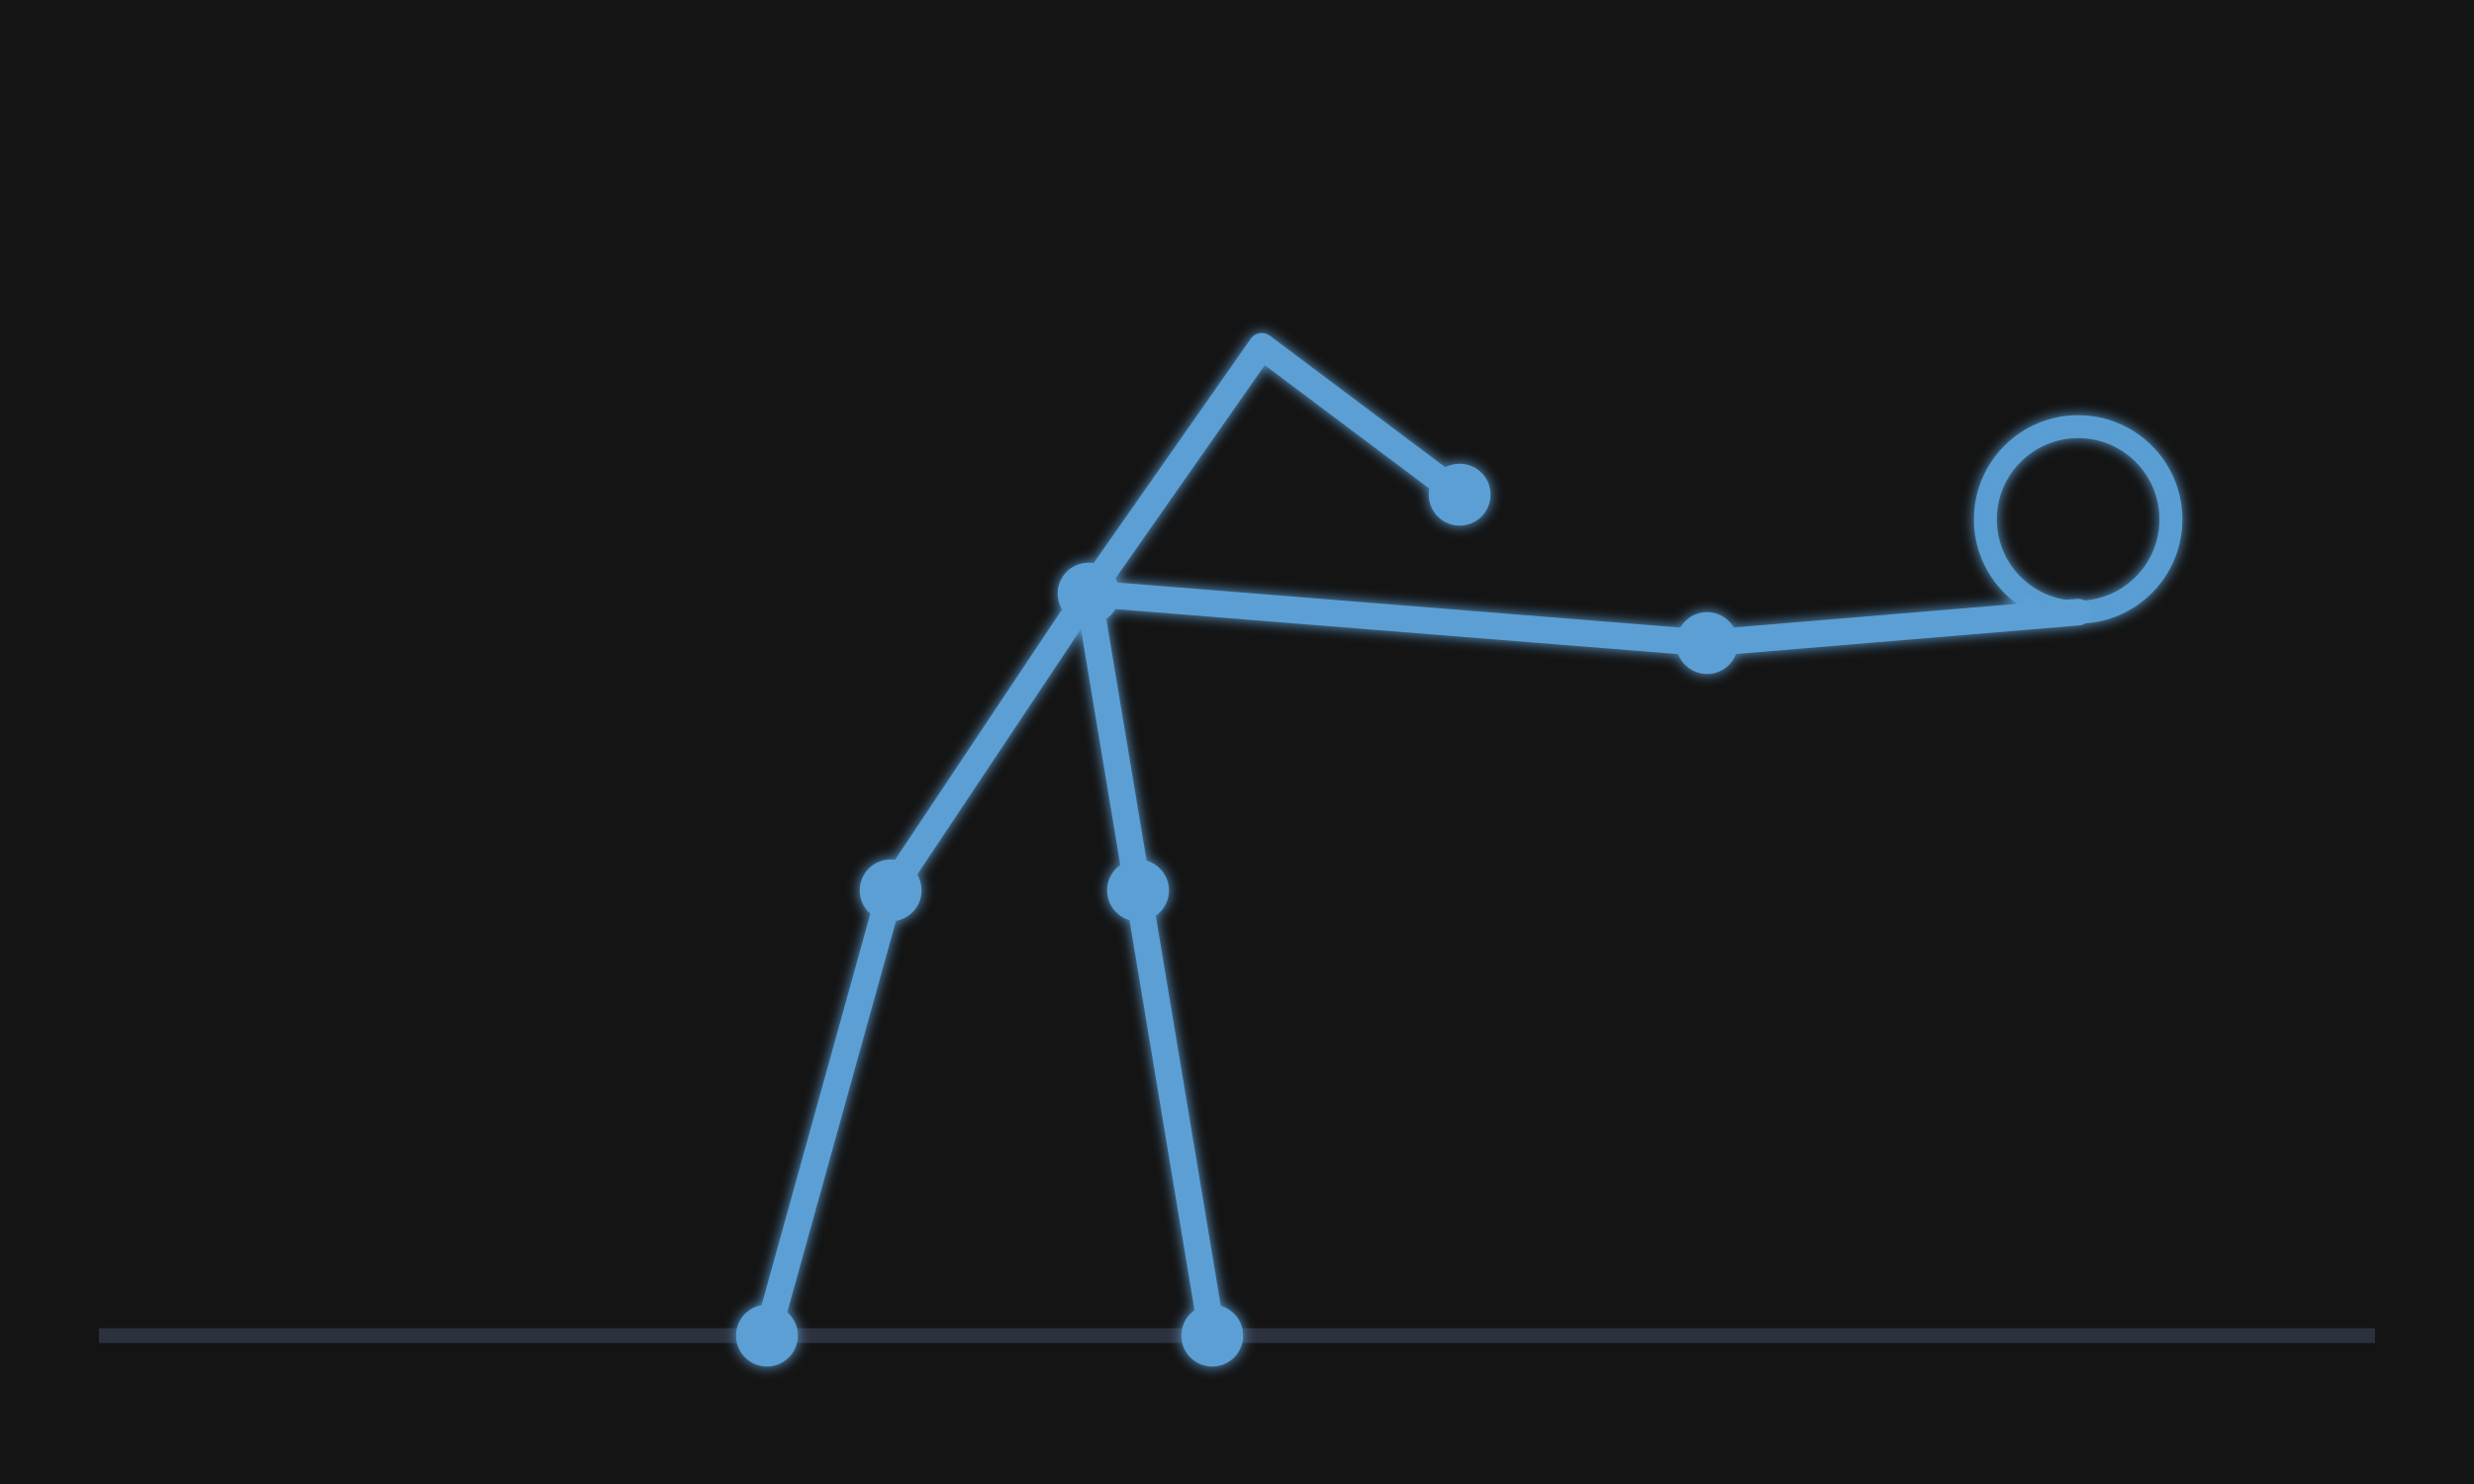
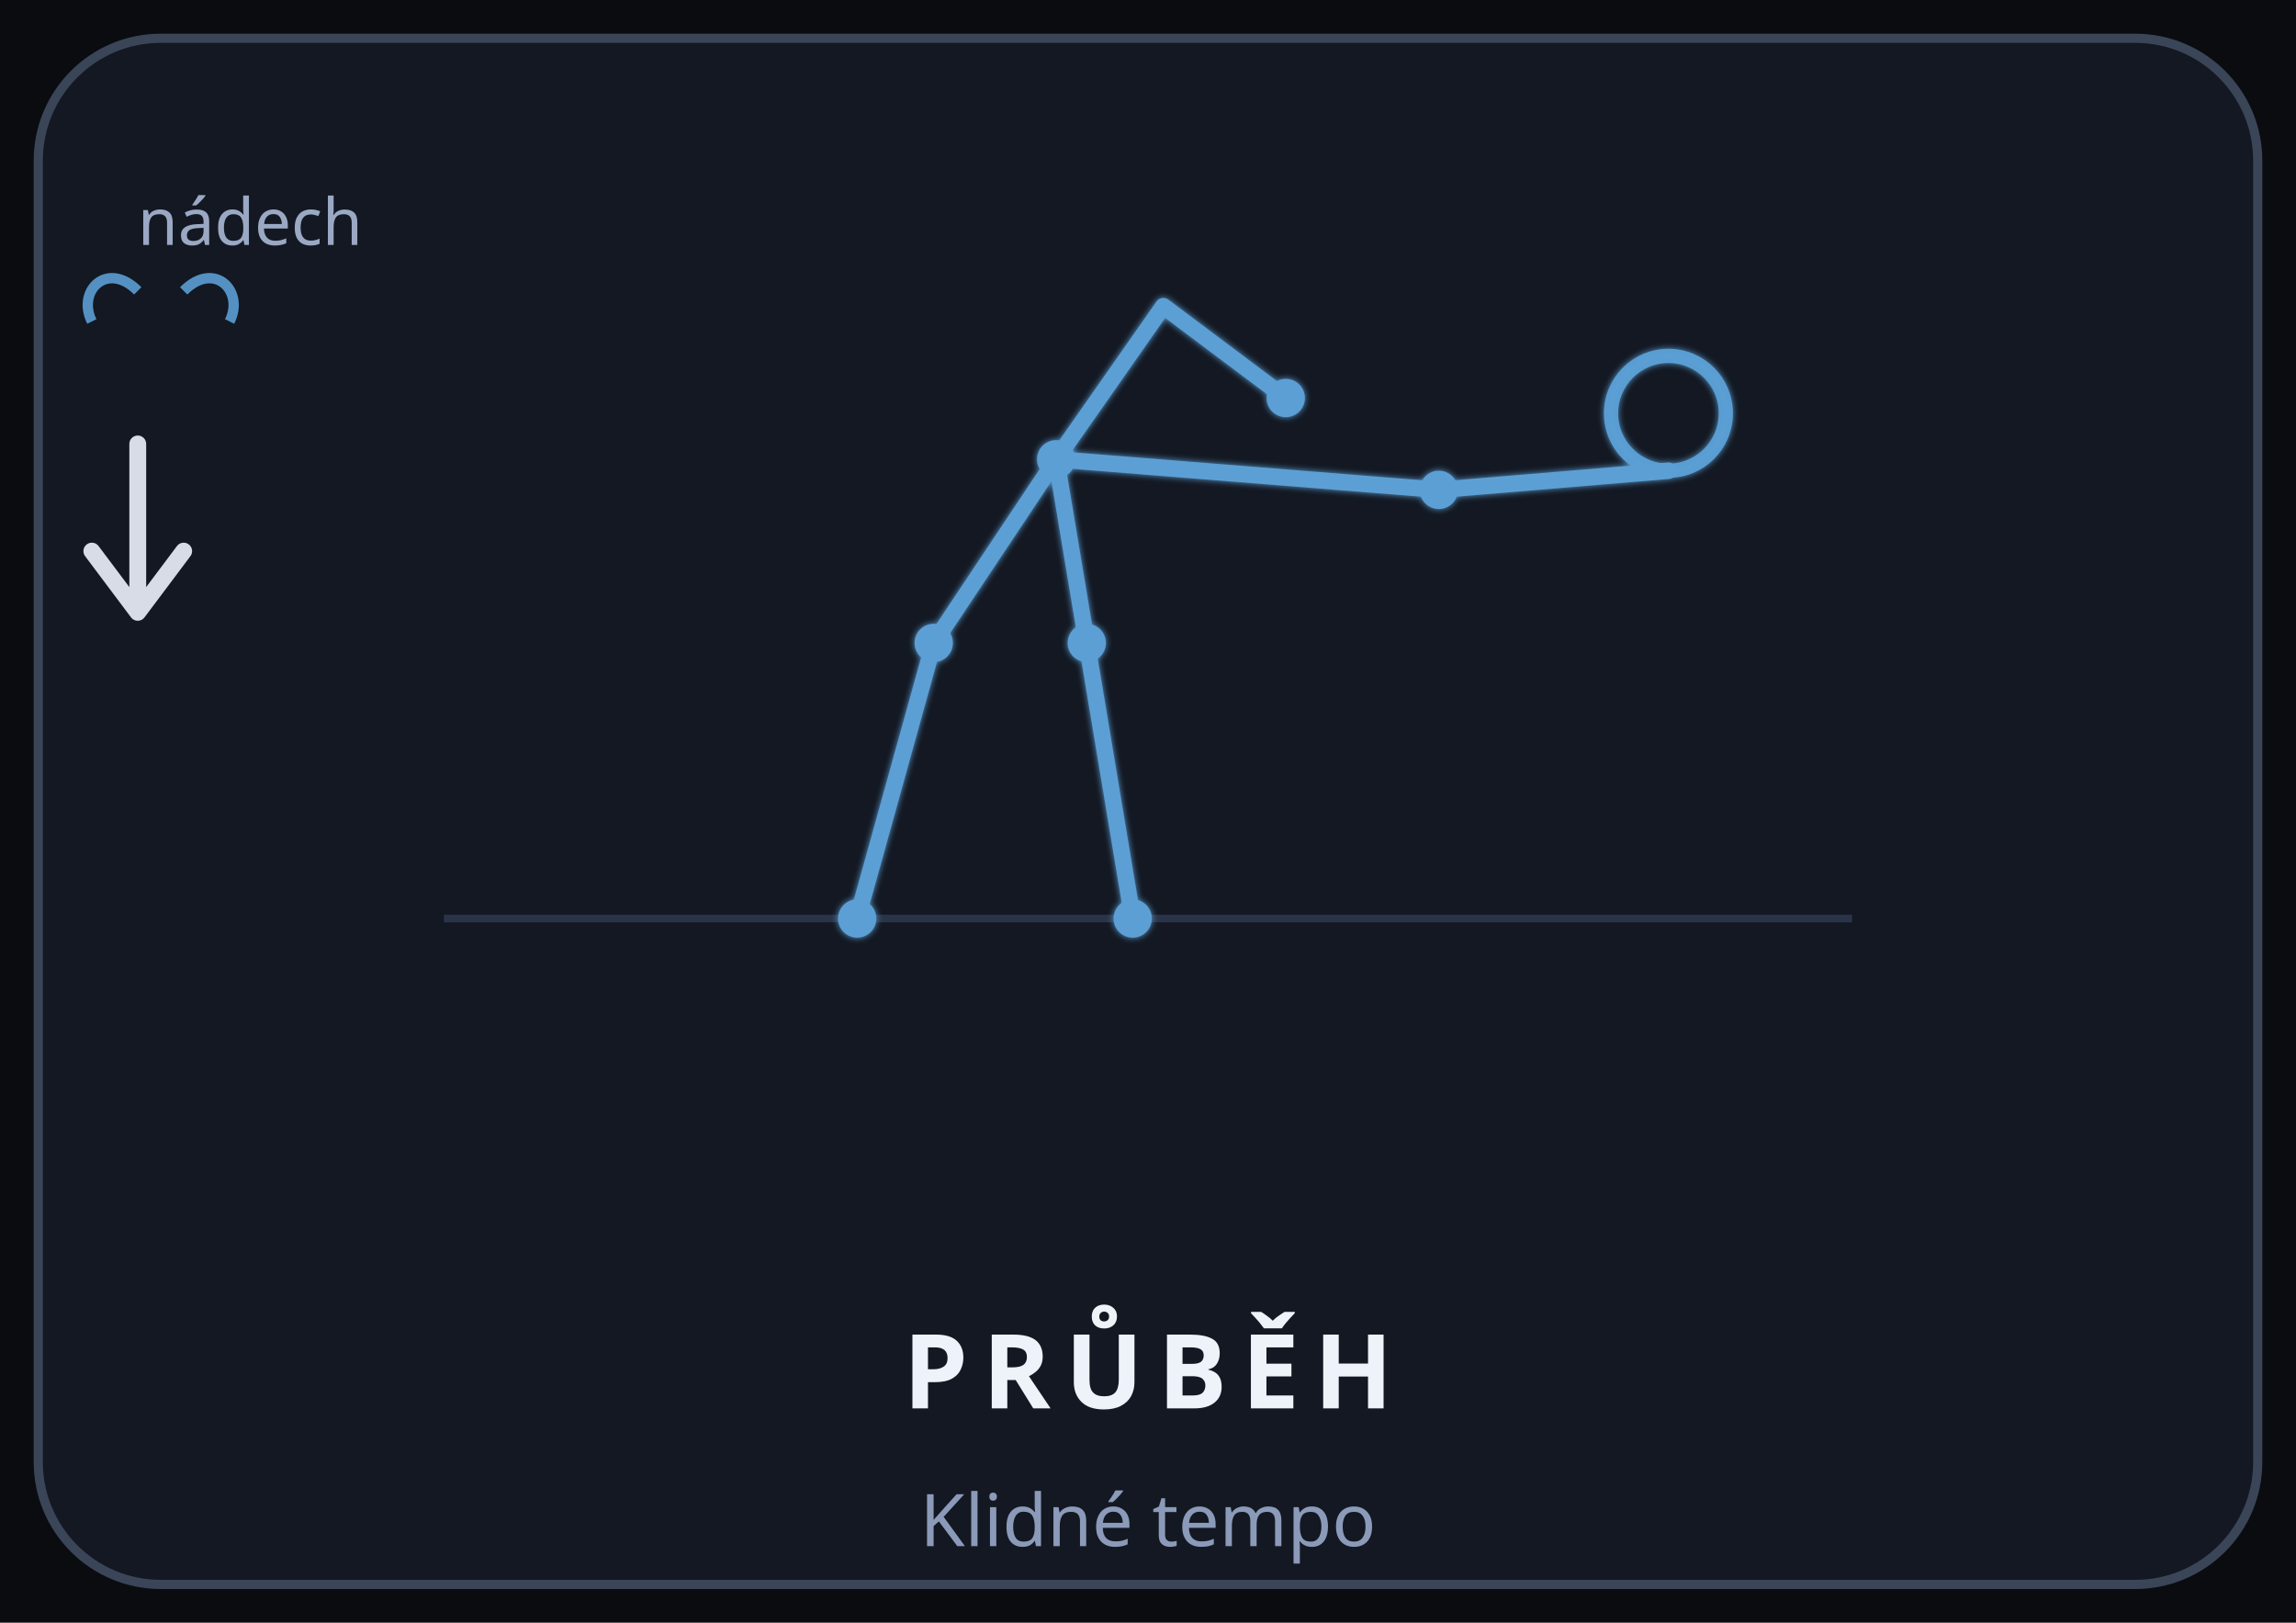
- <svg xmlns="http://www.w3.org/2000/svg" viewBox="0 0 200 120" fill="none" aria-hidden="true">
+ <svg xmlns="http://www.w3.org/2000/svg" viewBox="0 0 300 212" fill="none" aria-hidden="true">
  <defs>
-     <filter id="sfGlow" x="-35%" y="-35%" width="170%" height="170%">
-       <feGaussianBlur stdDeviation="0.5" result="b" />
+     <filter id="sfGlow" x="-40%" y="-40%" width="180%" height="180%">
+       <feGaussianBlur stdDeviation="0.45" result="b" />
      <feMerge>
        <feMergeNode in="b" />
        <feMergeNode in="SourceGraphic" />
      </feMerge>
    </filter>
  </defs>
-   <rect width="200" height="120" fill="#141414" />
-   <line x1="8" y1="108" x2="192" y2="108" stroke="#4a5570" stroke-width="1.2" opacity="0.45" />
-   <g filter="url(#sfGlow)">
-     <circle cx="168" cy="42" r="7.5" stroke="#5b9fd4" stroke-width="1.85" fill="none" opacity="0.98" />
-     <path d="M168 49.5 L138 52 L88 48" stroke="#5b9fd4" stroke-width="2.15" stroke-linecap="round" stroke-linejoin="round" />
-     <path d="M88 48 L72 72 L62 108" stroke="#5b9fd4" stroke-width="2.15" stroke-linecap="round" stroke-linejoin="round" />
-     <path d="M88 48 L92 72 L98 108" stroke="#5b9fd4" stroke-width="2.15" stroke-linecap="round" stroke-linejoin="round" />
-     <path d="M88 48 L102 28 L118 40" stroke="#5b9fd4" stroke-width="2.15" stroke-linecap="round" stroke-linejoin="round" />
-     <circle cx="118" cy="40" r="2.5" fill="#5b9fd4" />
-     <circle cx="138" cy="52" r="2.5" fill="#5b9fd4" />
-     <circle cx="88" cy="48" r="2.5" fill="#5b9fd4" />
-     <circle cx="72" cy="72" r="2.5" fill="#5b9fd4" />
-     <circle cx="92" cy="72" r="2.5" fill="#5b9fd4" />
-     <circle cx="62" cy="108" r="2.5" fill="#5b9fd4" />
-     <circle cx="98" cy="108" r="2.5" fill="#5b9fd4" />
+   <rect width="300" height="212" fill="#0a0c10" />
+   <rect x="5" y="5" width="290" height="202" rx="16" ry="16" fill="#131822" stroke="#3a4558" stroke-width="1.2" />
+   <g transform="translate(50,12)">
+     <line x1="8" y1="108" x2="192" y2="108" stroke="#4a5f82" stroke-width="1" opacity="0.4" />
+     <g filter="url(#sfGlow)">
+       <circle cx="168" cy="42" r="7.5" stroke="#5b9fd4" stroke-width="1.85" fill="none" opacity="0.98" />
+       <path d="M168 49.5 L138 52 L88 48" stroke="#5b9fd4" stroke-width="2.15" stroke-linecap="round" stroke-linejoin="round" />
+       <path d="M88 48 L72 72 L62 108" stroke="#5b9fd4" stroke-width="2.15" stroke-linecap="round" stroke-linejoin="round" />
+       <path d="M88 48 L92 72 L98 108" stroke="#5b9fd4" stroke-width="2.15" stroke-linecap="round" stroke-linejoin="round" />
+       <path d="M88 48 L102 28 L118 40" stroke="#5b9fd4" stroke-width="2.15" stroke-linecap="round" stroke-linejoin="round" />
+       <circle cx="118" cy="40" r="2.5" fill="#5b9fd4" />
+       <circle cx="138" cy="52" r="2.5" fill="#5b9fd4" />
+       <circle cx="88" cy="48" r="2.5" fill="#5b9fd4" />
+       <circle cx="72" cy="72" r="2.5" fill="#5b9fd4" />
+       <circle cx="92" cy="72" r="2.5" fill="#5b9fd4" />
+       <circle cx="62" cy="108" r="2.5" fill="#5b9fd4" />
+       <circle cx="98" cy="108" r="2.5" fill="#5b9fd4" />
+     </g>
  </g>
+   <g transform="translate(18,58)" stroke="#e8edf7" stroke-width="2.2" stroke-linecap="round" stroke-linejoin="round" fill="none" opacity="0.92">
+     <path d="M0 0 L0 22 M-6 14 L0 22 L6 14" />
+   </g>
+   <g transform="translate(14,36)" stroke="#5b9fd4" fill="none" stroke-width="1.35" opacity="0.9">
+     <path d="M4 2 C0 -2 -4 2 -2 6" />
+     <path d="M10 2 C14 -2 18 2 16 6" />
+   </g>
+   <text x="18" y="32" fill="#9aa8c4" font-family="Segoe UI,system-ui,sans-serif" font-size="8.5">nádech</text>
+   <text x="150" y="184" text-anchor="middle" fill="#eef2f9" font-family="Segoe UI,system-ui,sans-serif" font-size="13.5" font-weight="700" letter-spacing="0.14em">PRŮBĚH</text>
+   <text x="150" y="202" text-anchor="middle" fill="#8b9ab8" font-family="Segoe UI,system-ui,sans-serif" font-size="9.5">Klidné tempo</text>
</svg>
